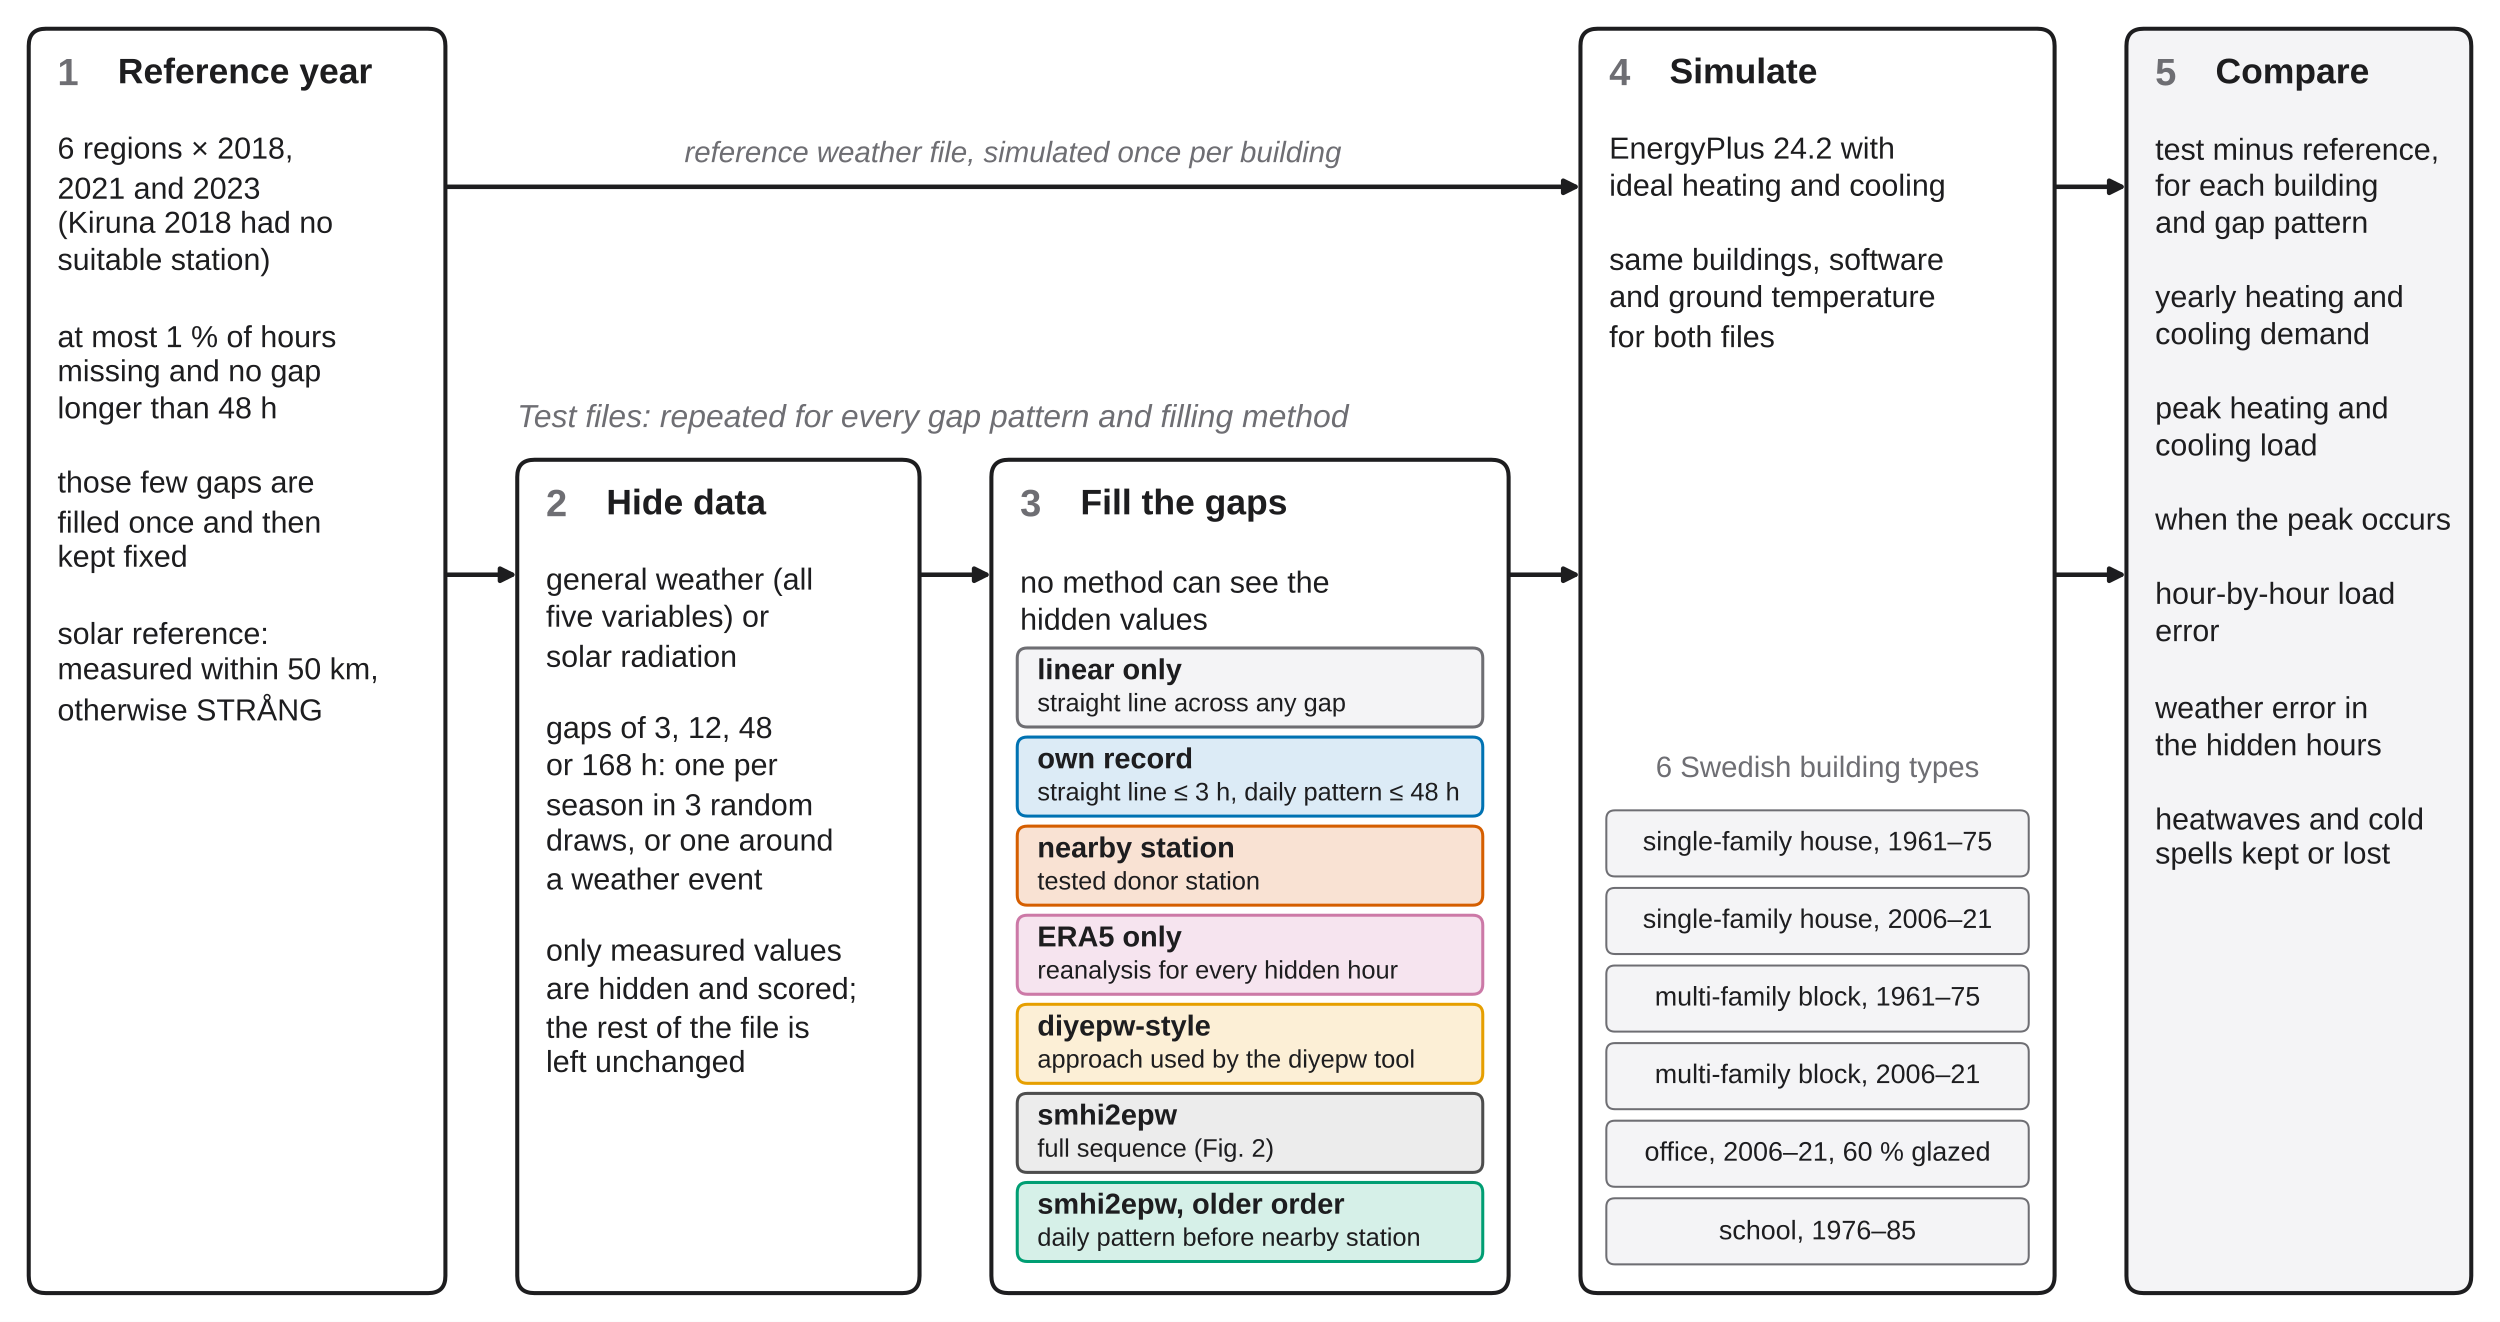
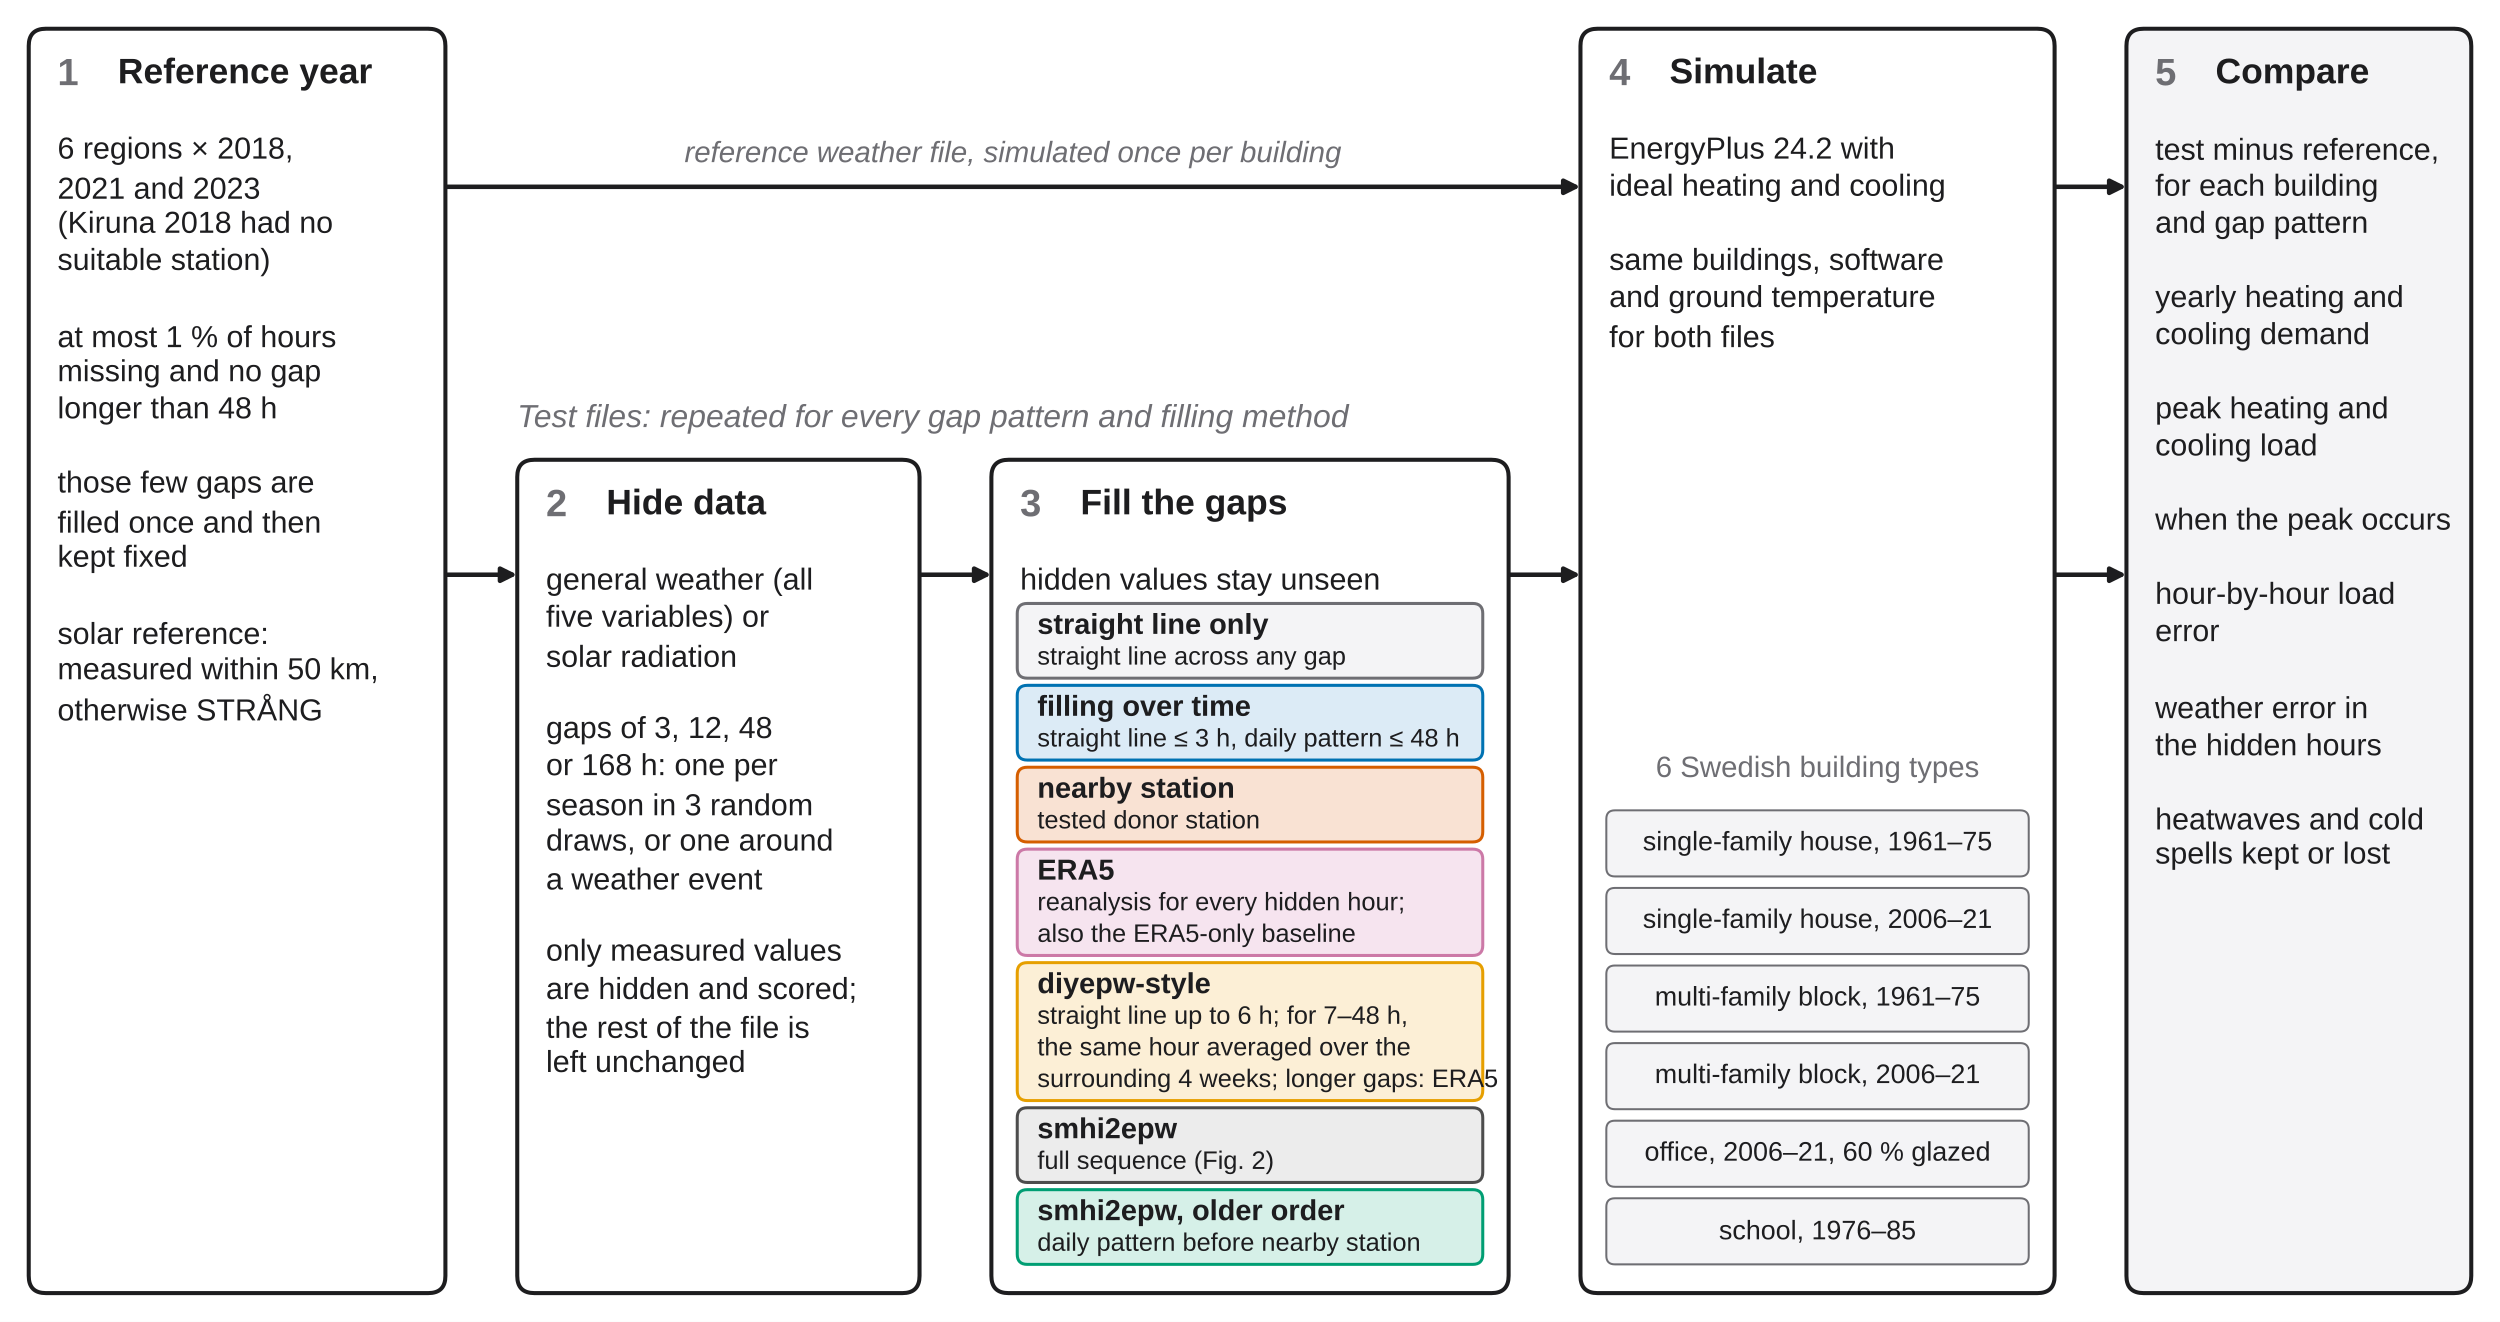
<svg xmlns="http://www.w3.org/2000/svg" width="493.228pt" height="260.787pt" viewBox="0 0 493.228 260.787" version="1.1">
  <defs>
    <style type="text/css">*{stroke-linejoin: round; stroke-linecap: butt}</style>
  </defs>
  <g id="figure_1">
    <g id="patch_1">
      <path d="M 0 260.787  L 493.228 260.787  L 493.228 0  L 0 0  z " style="fill: #ffffff" />
    </g>
    <g id="axes_1">
      <g id="patch_2">
-         <path d="M 87.874 36.85  Q 199.843 36.85 310.805 36.85  " clip-path="url(#p660ad2a174)" style="fill: none; stroke: #1d1d1f; stroke-width: 0.9; stroke-linecap: round" />
-         <path d="M 308.405 35.65  L 310.805 36.85  L 308.405 38.05  z " clip-path="url(#p660ad2a174)" style="fill: #1d1d1f; stroke: #1d1d1f; stroke-width: 0.9; stroke-linecap: round" />
+         <path d="M 87.874 36.85  Q 199.843 36.85 310.805 36.85  " clip-path="url(#p41875231a7)" style="fill: none; stroke: #1d1d1f; stroke-width: 0.9; stroke-linecap: round" />
+         <path d="M 308.405 35.65  L 310.805 36.85  L 308.405 38.05  z " clip-path="url(#p41875231a7)" style="fill: #1d1d1f; stroke: #1d1d1f; stroke-width: 0.9; stroke-linecap: round" />
      </g>
      <g id="patch_3">
-         <path d="M 405.354 36.85  Q 412.441 36.85 418.521 36.85  " clip-path="url(#p660ad2a174)" style="fill: none; stroke: #1d1d1f; stroke-width: 0.9; stroke-linecap: round" />
-         <path d="M 416.121 35.65  L 418.521 36.85  L 416.121 38.05  z " clip-path="url(#p660ad2a174)" style="fill: #1d1d1f; stroke: #1d1d1f; stroke-width: 0.9; stroke-linecap: round" />
+         <path d="M 405.354 36.85  Q 412.441 36.85 418.521 36.85  " clip-path="url(#p41875231a7)" style="fill: none; stroke: #1d1d1f; stroke-width: 0.9; stroke-linecap: round" />
+         <path d="M 416.121 35.65  L 418.521 36.85  L 416.121 38.05  z " clip-path="url(#p41875231a7)" style="fill: #1d1d1f; stroke: #1d1d1f; stroke-width: 0.9; stroke-linecap: round" />
      </g>
      <g id="patch_4">
-         <path d="M 87.874 113.386  Q 94.961 113.386 101.041 113.386  " clip-path="url(#p660ad2a174)" style="fill: none; stroke: #1d1d1f; stroke-width: 0.9; stroke-linecap: round" />
-         <path d="M 98.641 112.186  L 101.041 113.386  L 98.641 114.586  z " clip-path="url(#p660ad2a174)" style="fill: #1d1d1f; stroke: #1d1d1f; stroke-width: 0.9; stroke-linecap: round" />
+         <path d="M 87.874 113.386  Q 94.961 113.386 101.041 113.386  " clip-path="url(#p41875231a7)" style="fill: none; stroke: #1d1d1f; stroke-width: 0.9; stroke-linecap: round" />
+         <path d="M 98.641 112.186  L 101.041 113.386  L 98.641 114.586  z " clip-path="url(#p41875231a7)" style="fill: #1d1d1f; stroke: #1d1d1f; stroke-width: 0.9; stroke-linecap: round" />
      </g>
      <g id="patch_5">
-         <path d="M 181.417 113.386  Q 188.504 113.386 194.584 113.386  " clip-path="url(#p660ad2a174)" style="fill: none; stroke: #1d1d1f; stroke-width: 0.9; stroke-linecap: round" />
-         <path d="M 192.184 112.186  L 194.584 113.386  L 192.184 114.586  z " clip-path="url(#p660ad2a174)" style="fill: #1d1d1f; stroke: #1d1d1f; stroke-width: 0.9; stroke-linecap: round" />
+         <path d="M 181.417 113.386  Q 188.504 113.386 194.584 113.386  " clip-path="url(#p41875231a7)" style="fill: none; stroke: #1d1d1f; stroke-width: 0.9; stroke-linecap: round" />
+         <path d="M 192.184 112.186  L 194.584 113.386  L 192.184 114.586  z " clip-path="url(#p41875231a7)" style="fill: #1d1d1f; stroke: #1d1d1f; stroke-width: 0.9; stroke-linecap: round" />
      </g>
      <g id="patch_6">
-         <path d="M 297.638 113.386  Q 304.724 113.386 310.805 113.386  " clip-path="url(#p660ad2a174)" style="fill: none; stroke: #1d1d1f; stroke-width: 0.9; stroke-linecap: round" />
-         <path d="M 308.405 112.186  L 310.805 113.386  L 308.405 114.586  z " clip-path="url(#p660ad2a174)" style="fill: #1d1d1f; stroke: #1d1d1f; stroke-width: 0.9; stroke-linecap: round" />
+         <path d="M 297.638 113.386  Q 304.724 113.386 310.805 113.386  " clip-path="url(#p41875231a7)" style="fill: none; stroke: #1d1d1f; stroke-width: 0.9; stroke-linecap: round" />
+         <path d="M 308.405 112.186  L 310.805 113.386  L 308.405 114.586  z " clip-path="url(#p41875231a7)" style="fill: #1d1d1f; stroke: #1d1d1f; stroke-width: 0.9; stroke-linecap: round" />
      </g>
      <g id="patch_7">
-         <path d="M 405.354 113.386  Q 412.441 113.386 418.521 113.386  " clip-path="url(#p660ad2a174)" style="fill: none; stroke: #1d1d1f; stroke-width: 0.9; stroke-linecap: round" />
-         <path d="M 416.121 112.186  L 418.521 113.386  L 416.121 114.586  z " clip-path="url(#p660ad2a174)" style="fill: #1d1d1f; stroke: #1d1d1f; stroke-width: 0.9; stroke-linecap: round" />
+         <path d="M 405.354 113.386  Q 412.441 113.386 418.521 113.386  " clip-path="url(#p41875231a7)" style="fill: none; stroke: #1d1d1f; stroke-width: 0.9; stroke-linecap: round" />
+         <path d="M 416.121 112.186  L 418.521 113.386  L 416.121 114.586  z " clip-path="url(#p41875231a7)" style="fill: #1d1d1f; stroke: #1d1d1f; stroke-width: 0.9; stroke-linecap: round" />
      </g>
      <g id="patch_8">
-         <path d="M 9.071 255.118  L 84.472 255.118  Q 87.874 255.118 87.874 251.717  L 87.874 9.071  Q 87.874 5.669 84.472 5.669  L 9.071 5.669  Q 5.669 5.669 5.669 9.071  L 5.669 251.717  Q 5.669 255.118 9.071 255.118  z " clip-path="url(#p660ad2a174)" style="fill: #ffffff; stroke: #1d1d1f; stroke-width: 0.8; stroke-linejoin: miter" />
+         <path d="M 9.071 255.118  L 84.472 255.118  Q 87.874 255.118 87.874 251.717  L 87.874 9.071  Q 87.874 5.669 84.472 5.669  L 9.071 5.669  Q 5.669 5.669 5.669 9.071  L 5.669 251.717  Q 5.669 255.118 9.071 255.118  z " clip-path="url(#p41875231a7)" style="fill: #ffffff; stroke: #1d1d1f; stroke-width: 0.8; stroke-linejoin: miter" />
      </g>
      <g id="patch_9">
-         <path d="M 105.449 255.118  L 178.016 255.118  Q 181.417 255.118 181.417 251.717  L 181.417 94.11  Q 181.417 90.709 178.016 90.709  L 105.449 90.709  Q 102.047 90.709 102.047 94.11  L 102.047 251.717  Q 102.047 255.118 105.449 255.118  z " clip-path="url(#p660ad2a174)" style="fill: #ffffff; stroke: #1d1d1f; stroke-width: 0.8; stroke-linejoin: miter" />
+         <path d="M 105.449 255.118  L 178.016 255.118  Q 181.417 255.118 181.417 251.717  L 181.417 94.11  Q 181.417 90.709 178.016 90.709  L 105.449 90.709  Q 102.047 90.709 102.047 94.11  L 102.047 251.717  Q 102.047 255.118 105.449 255.118  z " clip-path="url(#p41875231a7)" style="fill: #ffffff; stroke: #1d1d1f; stroke-width: 0.8; stroke-linejoin: miter" />
      </g>
      <g id="patch_10">
-         <path d="M 198.992 255.118  L 294.236 255.118  Q 297.638 255.118 297.638 251.717  L 297.638 94.11  Q 297.638 90.709 294.236 90.709  L 198.992 90.709  Q 195.591 90.709 195.591 94.11  L 195.591 251.717  Q 195.591 255.118 198.992 255.118  z " clip-path="url(#p660ad2a174)" style="fill: #ffffff; stroke: #1d1d1f; stroke-width: 0.8; stroke-linejoin: miter" />
+         <path d="M 198.992 255.118  L 294.236 255.118  Q 297.638 255.118 297.638 251.717  L 297.638 94.11  Q 297.638 90.709 294.236 90.709  L 198.992 90.709  Q 195.591 90.709 195.591 94.11  L 195.591 251.717  Q 195.591 255.118 198.992 255.118  z " clip-path="url(#p41875231a7)" style="fill: #ffffff; stroke: #1d1d1f; stroke-width: 0.8; stroke-linejoin: miter" />
      </g>
      <g id="patch_11">
-         <path d="M 202.677 143.433  L 290.551 143.433  Q 292.535 143.433 292.535 141.449  L 292.535 129.827  Q 292.535 127.843 290.551 127.843  L 202.677 127.843  Q 200.693 127.843 200.693 129.827  L 200.693 141.449  Q 200.693 143.433 202.677 143.433  z " clip-path="url(#p660ad2a174)" style="fill: #f4f4f6; stroke: #6e6e73; stroke-width: 0.6; stroke-linejoin: miter" />
+         <path d="M 202.677 133.795  L 290.551 133.795  Q 292.535 133.795 292.535 131.811  L 292.535 121.039  Q 292.535 119.055 290.551 119.055  L 202.677 119.055  Q 200.693 119.055 200.693 121.039  L 200.693 131.811  Q 200.693 133.795 202.677 133.795  z " clip-path="url(#p41875231a7)" style="fill: #f4f4f6; stroke: #6e6e73; stroke-width: 0.6; stroke-linejoin: miter" />
      </g>
      <g id="patch_12">
-         <path d="M 202.677 161.008  L 290.551 161.008  Q 292.535 161.008 292.535 159.024  L 292.535 147.402  Q 292.535 145.417 290.551 145.417  L 202.677 145.417  Q 200.693 145.417 200.693 147.402  L 200.693 159.024  Q 200.693 161.008 202.677 161.008  z " clip-path="url(#p660ad2a174)" style="fill: #dcebf6; stroke: #0072b2; stroke-width: 0.6; stroke-linejoin: miter" />
+         <path d="M 202.677 149.953  L 290.551 149.953  Q 292.535 149.953 292.535 147.969  L 292.535 137.197  Q 292.535 135.213 290.551 135.213  L 202.677 135.213  Q 200.693 135.213 200.693 137.197  L 200.693 147.969  Q 200.693 149.953 202.677 149.953  z " clip-path="url(#p41875231a7)" style="fill: #dcebf6; stroke: #0072b2; stroke-width: 0.6; stroke-linejoin: miter" />
      </g>
      <g id="patch_13">
-         <path d="M 202.677 178.583  L 290.551 178.583  Q 292.535 178.583 292.535 176.598  L 292.535 164.976  Q 292.535 162.992 290.551 162.992  L 202.677 162.992  Q 200.693 162.992 200.693 164.976  L 200.693 176.598  Q 200.693 178.583 202.677 178.583  z " clip-path="url(#p660ad2a174)" style="fill: #f9e2d3; stroke: #d55e00; stroke-width: 0.6; stroke-linejoin: miter" />
+         <path d="M 202.677 166.11  L 290.551 166.11  Q 292.535 166.11 292.535 164.126  L 292.535 153.354  Q 292.535 151.37 290.551 151.37  L 202.677 151.37  Q 200.693 151.37 200.693 153.354  L 200.693 164.126  Q 200.693 166.11 202.677 166.11  z " clip-path="url(#p41875231a7)" style="fill: #f9e2d3; stroke: #d55e00; stroke-width: 0.6; stroke-linejoin: miter" />
      </g>
      <g id="patch_14">
-         <path d="M 202.677 196.157  L 290.551 196.157  Q 292.535 196.157 292.535 194.173  L 292.535 182.551  Q 292.535 180.567 290.551 180.567  L 202.677 180.567  Q 200.693 180.567 200.693 182.551  L 200.693 194.173  Q 200.693 196.157 202.677 196.157  z " clip-path="url(#p660ad2a174)" style="fill: #f6e4ef; stroke: #cc79a7; stroke-width: 0.6; stroke-linejoin: miter" />
+         <path d="M 202.677 188.504  L 290.551 188.504  Q 292.535 188.504 292.535 186.52  L 292.535 169.512  Q 292.535 167.528 290.551 167.528  L 202.677 167.528  Q 200.693 167.528 200.693 169.512  L 200.693 186.52  Q 200.693 188.504 202.677 188.504  z " clip-path="url(#p41875231a7)" style="fill: #f6e4ef; stroke: #cc79a7; stroke-width: 0.6; stroke-linejoin: miter" />
      </g>
      <g id="patch_15">
-         <path d="M 202.677 213.732  L 290.551 213.732  Q 292.535 213.732 292.535 211.748  L 292.535 200.126  Q 292.535 198.142 290.551 198.142  L 202.677 198.142  Q 200.693 198.142 200.693 200.126  L 200.693 211.748  Q 200.693 213.732 202.677 213.732  z " clip-path="url(#p660ad2a174)" style="fill: #fcefd6; stroke: #e69f00; stroke-width: 0.6; stroke-linejoin: miter" />
+         <path d="M 202.677 217.134  L 290.551 217.134  Q 292.535 217.134 292.535 215.15  L 292.535 191.906  Q 292.535 189.921 290.551 189.921  L 202.677 189.921  Q 200.693 189.921 200.693 191.906  L 200.693 215.15  Q 200.693 217.134 202.677 217.134  z " clip-path="url(#p41875231a7)" style="fill: #fcefd6; stroke: #e69f00; stroke-width: 0.6; stroke-linejoin: miter" />
      </g>
      <g id="patch_16">
-         <path d="M 202.677 231.307  L 290.551 231.307  Q 292.535 231.307 292.535 229.323  L 292.535 217.701  Q 292.535 215.717 290.551 215.717  L 202.677 215.717  Q 200.693 215.717 200.693 217.701  L 200.693 229.323  Q 200.693 231.307 202.677 231.307  z " clip-path="url(#p660ad2a174)" style="fill: #ececec; stroke: #4d4d4d; stroke-width: 0.6; stroke-linejoin: miter" />
+         <path d="M 202.677 233.291  L 290.551 233.291  Q 292.535 233.291 292.535 231.307  L 292.535 220.535  Q 292.535 218.551 290.551 218.551  L 202.677 218.551  Q 200.693 218.551 200.693 220.535  L 200.693 231.307  Q 200.693 233.291 202.677 233.291  z " clip-path="url(#p41875231a7)" style="fill: #ececec; stroke: #4d4d4d; stroke-width: 0.6; stroke-linejoin: miter" />
      </g>
      <g id="patch_17">
-         <path d="M 202.677 248.882  L 290.551 248.882  Q 292.535 248.882 292.535 246.898  L 292.535 235.276  Q 292.535 233.291 290.551 233.291  L 202.677 233.291  Q 200.693 233.291 200.693 235.276  L 200.693 246.898  Q 200.693 248.882 202.677 248.882  z " clip-path="url(#p660ad2a174)" style="fill: #d6f0e8; stroke: #009e73; stroke-width: 0.6; stroke-linejoin: miter" />
+         <path d="M 202.677 249.449  L 290.551 249.449  Q 292.535 249.449 292.535 247.465  L 292.535 236.693  Q 292.535 234.709 290.551 234.709  L 202.677 234.709  Q 200.693 234.709 200.693 236.693  L 200.693 247.465  Q 200.693 249.449 202.677 249.449  z " clip-path="url(#p41875231a7)" style="fill: #d6f0e8; stroke: #009e73; stroke-width: 0.6; stroke-linejoin: miter" />
      </g>
      <g id="patch_18">
-         <path d="M 315.213 255.118  L 401.953 255.118  Q 405.354 255.118 405.354 251.717  L 405.354 9.071  Q 405.354 5.669 401.953 5.669  L 315.213 5.669  Q 311.811 5.669 311.811 9.071  L 311.811 251.717  Q 311.811 255.118 315.213 255.118  z " clip-path="url(#p660ad2a174)" style="fill: #ffffff; stroke: #1d1d1f; stroke-width: 0.8; stroke-linejoin: miter" />
+         <path d="M 315.213 255.118  L 401.953 255.118  Q 405.354 255.118 405.354 251.717  L 405.354 9.071  Q 405.354 5.669 401.953 5.669  L 315.213 5.669  Q 311.811 5.669 311.811 9.071  L 311.811 251.717  Q 311.811 255.118 315.213 255.118  z " clip-path="url(#p41875231a7)" style="fill: #ffffff; stroke: #1d1d1f; stroke-width: 0.8; stroke-linejoin: miter" />
      </g>
      <g id="patch_19">
-         <path d="M 318.614 249.449  L 398.551 249.449  Q 400.252 249.449 400.252 247.748  L 400.252 238.11  Q 400.252 236.409 398.551 236.409  L 318.614 236.409  Q 316.913 236.409 316.913 238.11  L 316.913 247.748  Q 316.913 249.449 318.614 249.449  z " clip-path="url(#p660ad2a174)" style="fill: #f4f4f6; stroke: #6e6e73; stroke-width: 0.4; stroke-linejoin: miter" />
+         <path d="M 318.614 249.449  L 398.551 249.449  Q 400.252 249.449 400.252 247.748  L 400.252 238.11  Q 400.252 236.409 398.551 236.409  L 318.614 236.409  Q 316.913 236.409 316.913 238.11  L 316.913 247.748  Q 316.913 249.449 318.614 249.449  z " clip-path="url(#p41875231a7)" style="fill: #f4f4f6; stroke: #6e6e73; stroke-width: 0.4; stroke-linejoin: miter" />
      </g>
      <g id="patch_20">
-         <path d="M 318.614 234.142  L 398.551 234.142  Q 400.252 234.142 400.252 232.441  L 400.252 222.803  Q 400.252 221.102 398.551 221.102  L 318.614 221.102  Q 316.913 221.102 316.913 222.803  L 316.913 232.441  Q 316.913 234.142 318.614 234.142  z " clip-path="url(#p660ad2a174)" style="fill: #f4f4f6; stroke: #6e6e73; stroke-width: 0.4; stroke-linejoin: miter" />
+         <path d="M 318.614 234.142  L 398.551 234.142  Q 400.252 234.142 400.252 232.441  L 400.252 222.803  Q 400.252 221.102 398.551 221.102  L 318.614 221.102  Q 316.913 221.102 316.913 222.803  L 316.913 232.441  Q 316.913 234.142 318.614 234.142  z " clip-path="url(#p41875231a7)" style="fill: #f4f4f6; stroke: #6e6e73; stroke-width: 0.4; stroke-linejoin: miter" />
      </g>
      <g id="patch_21">
-         <path d="M 318.614 218.835  L 398.551 218.835  Q 400.252 218.835 400.252 217.134  L 400.252 207.496  Q 400.252 205.795 398.551 205.795  L 318.614 205.795  Q 316.913 205.795 316.913 207.496  L 316.913 217.134  Q 316.913 218.835 318.614 218.835  z " clip-path="url(#p660ad2a174)" style="fill: #f4f4f6; stroke: #6e6e73; stroke-width: 0.4; stroke-linejoin: miter" />
+         <path d="M 318.614 218.835  L 398.551 218.835  Q 400.252 218.835 400.252 217.134  L 400.252 207.496  Q 400.252 205.795 398.551 205.795  L 318.614 205.795  Q 316.913 205.795 316.913 207.496  L 316.913 217.134  Q 316.913 218.835 318.614 218.835  z " clip-path="url(#p41875231a7)" style="fill: #f4f4f6; stroke: #6e6e73; stroke-width: 0.4; stroke-linejoin: miter" />
      </g>
      <g id="patch_22">
-         <path d="M 318.614 203.528  L 398.551 203.528  Q 400.252 203.528 400.252 201.827  L 400.252 192.189  Q 400.252 190.488 398.551 190.488  L 318.614 190.488  Q 316.913 190.488 316.913 192.189  L 316.913 201.827  Q 316.913 203.528 318.614 203.528  z " clip-path="url(#p660ad2a174)" style="fill: #f4f4f6; stroke: #6e6e73; stroke-width: 0.4; stroke-linejoin: miter" />
+         <path d="M 318.614 203.528  L 398.551 203.528  Q 400.252 203.528 400.252 201.827  L 400.252 192.189  Q 400.252 190.488 398.551 190.488  L 318.614 190.488  Q 316.913 190.488 316.913 192.189  L 316.913 201.827  Q 316.913 203.528 318.614 203.528  z " clip-path="url(#p41875231a7)" style="fill: #f4f4f6; stroke: #6e6e73; stroke-width: 0.4; stroke-linejoin: miter" />
      </g>
      <g id="patch_23">
-         <path d="M 318.614 188.22  L 398.551 188.22  Q 400.252 188.22 400.252 186.52  L 400.252 176.882  Q 400.252 175.181 398.551 175.181  L 318.614 175.181  Q 316.913 175.181 316.913 176.882  L 316.913 186.52  Q 316.913 188.22 318.614 188.22  z " clip-path="url(#p660ad2a174)" style="fill: #f4f4f6; stroke: #6e6e73; stroke-width: 0.4; stroke-linejoin: miter" />
+         <path d="M 318.614 188.22  L 398.551 188.22  Q 400.252 188.22 400.252 186.52  L 400.252 176.882  Q 400.252 175.181 398.551 175.181  L 318.614 175.181  Q 316.913 175.181 316.913 176.882  L 316.913 186.52  Q 316.913 188.22 318.614 188.22  z " clip-path="url(#p41875231a7)" style="fill: #f4f4f6; stroke: #6e6e73; stroke-width: 0.4; stroke-linejoin: miter" />
      </g>
      <g id="patch_24">
-         <path d="M 318.614 172.913  L 398.551 172.913  Q 400.252 172.913 400.252 171.213  L 400.252 161.575  Q 400.252 159.874 398.551 159.874  L 318.614 159.874  Q 316.913 159.874 316.913 161.575  L 316.913 171.213  Q 316.913 172.913 318.614 172.913  z " clip-path="url(#p660ad2a174)" style="fill: #f4f4f6; stroke: #6e6e73; stroke-width: 0.4; stroke-linejoin: miter" />
+         <path d="M 318.614 172.913  L 398.551 172.913  Q 400.252 172.913 400.252 171.213  L 400.252 161.575  Q 400.252 159.874 398.551 159.874  L 318.614 159.874  Q 316.913 159.874 316.913 161.575  L 316.913 171.213  Q 316.913 172.913 318.614 172.913  z " clip-path="url(#p41875231a7)" style="fill: #f4f4f6; stroke: #6e6e73; stroke-width: 0.4; stroke-linejoin: miter" />
      </g>
      <g id="patch_25">
-         <path d="M 422.929 255.118  L 484.157 255.118  Q 487.559 255.118 487.559 251.717  L 487.559 9.071  Q 487.559 5.669 484.157 5.669  L 422.929 5.669  Q 419.528 5.669 419.528 9.071  L 419.528 251.717  Q 419.528 255.118 422.929 255.118  z " clip-path="url(#p660ad2a174)" style="fill: #f4f4f6; stroke: #1d1d1f; stroke-width: 0.8; stroke-linejoin: miter" />
+         <path d="M 422.929 255.118  L 484.157 255.118  Q 487.559 255.118 487.559 251.717  L 487.559 9.071  Q 487.559 5.669 484.157 5.669  L 422.929 5.669  Q 419.528 5.669 419.528 9.071  L 419.528 251.717  Q 419.528 255.118 422.929 255.118  z " clip-path="url(#p41875231a7)" style="fill: #f4f4f6; stroke: #1d1d1f; stroke-width: 0.8; stroke-linejoin: miter" />
      </g>
      <g id="text_1">
        <text style="font-style: italic; font-size: 6.3px; font-family: 'Arial', 'Helvetica', 'Liberation Sans', 'DejaVu Sans', sans-serif; text-anchor: start; fill: #6e6e73" x="102.047" y="84.263" transform="rotate(-0 102.0472 84.26336)">Test files: repeated for every gap pattern and filling method</text>
      </g>
      <g id="text_2">
        <text style="font-weight: 700; font-size: 7.5px; font-family: 'Arial', 'Helvetica', 'Liberation Sans', 'DejaVu Sans', sans-serif; text-anchor: start; fill: #6e6e73" x="11.339" y="16.799" transform="rotate(-0 11.33858 16.79879)">1</text>
      </g>
      <g id="text_3">
        <text style="font-weight: 700; font-size: 7px; font-family: 'Arial', 'Helvetica', 'Liberation Sans', 'DejaVu Sans', sans-serif; text-anchor: start; fill: #1d1d1f" x="23.244" y="16.435" transform="rotate(-0 23.24409 16.43477)">Reference year</text>
      </g>
      <g id="text_4">
        <text style="font-size: 6px; font-family: 'Arial', 'Helvetica', 'Liberation Sans', 'DejaVu Sans', sans-serif; fill: #1d1d1f" transform="translate(11.33858 31.29036)">6 regions × 2018,</text>
        <text style="font-size: 6px; font-family: 'Arial', 'Helvetica', 'Liberation Sans', 'DejaVu Sans', sans-serif; fill: #1d1d1f" transform="translate(11.33858 39.20345)">2021 and 2023</text>
        <text style="font-size: 6px; font-family: 'Arial', 'Helvetica', 'Liberation Sans', 'DejaVu Sans', sans-serif; fill: #1d1d1f" transform="translate(11.33858 45.932)">(Kiruna 2018 had no</text>
        <text style="font-size: 6px; font-family: 'Arial', 'Helvetica', 'Liberation Sans', 'DejaVu Sans', sans-serif; fill: #1d1d1f" transform="translate(11.33858 53.25212)">suitable station)</text>
        <text style="font-size: 6px; font-family: 'Arial', 'Helvetica', 'Liberation Sans', 'DejaVu Sans', sans-serif; fill: #1d1d1f" transform="translate(11.33858 59.01927)" />
        <text style="font-size: 6px; font-family: 'Arial', 'Helvetica', 'Liberation Sans', 'DejaVu Sans', sans-serif; fill: #1d1d1f" transform="translate(11.33858 68.48392)">at most 1 % of hours</text>
        <text style="font-size: 6px; font-family: 'Arial', 'Helvetica', 'Liberation Sans', 'DejaVu Sans', sans-serif; fill: #1d1d1f" transform="translate(11.33858 75.21106)">missing and no gap</text>
        <text style="font-size: 6px; font-family: 'Arial', 'Helvetica', 'Liberation Sans', 'DejaVu Sans', sans-serif; fill: #1d1d1f" transform="translate(11.33858 82.53118)">longer than 48 h</text>
        <text style="font-size: 6px; font-family: 'Arial', 'Helvetica', 'Liberation Sans', 'DejaVu Sans', sans-serif; fill: #1d1d1f" transform="translate(11.33858 88.29974)" />
        <text style="font-size: 6px; font-family: 'Arial', 'Helvetica', 'Liberation Sans', 'DejaVu Sans', sans-serif; fill: #1d1d1f" transform="translate(11.33858 97.17142)">those few gaps are</text>
        <text style="font-size: 6px; font-family: 'Arial', 'Helvetica', 'Liberation Sans', 'DejaVu Sans', sans-serif; fill: #1d1d1f" transform="translate(11.33858 105.0845)">filled once and then</text>
        <text style="font-size: 6px; font-family: 'Arial', 'Helvetica', 'Liberation Sans', 'DejaVu Sans', sans-serif; fill: #1d1d1f" transform="translate(11.33858 111.8117)">kept fixed</text>
        <text style="font-size: 6px; font-family: 'Arial', 'Helvetica', 'Liberation Sans', 'DejaVu Sans', sans-serif; fill: #1d1d1f" transform="translate(11.33858 117.5802)" />
        <text style="font-size: 6px; font-family: 'Arial', 'Helvetica', 'Liberation Sans', 'DejaVu Sans', sans-serif; fill: #1d1d1f" transform="translate(11.33858 127.0449)">solar reference:</text>
        <text style="font-size: 6px; font-family: 'Arial', 'Helvetica', 'Liberation Sans', 'DejaVu Sans', sans-serif; fill: #1d1d1f" transform="translate(11.33858 134.0106)">measured within 50 km,</text>
        <text style="font-size: 6px; font-family: 'Arial', 'Helvetica', 'Liberation Sans', 'DejaVu Sans', sans-serif; fill: #1d1d1f" transform="translate(11.33858 142.1285)">otherwise STRÅNG</text>
      </g>
      <g id="text_5">
        <text style="font-weight: 700; font-size: 7.5px; font-family: 'Arial', 'Helvetica', 'Liberation Sans', 'DejaVu Sans', sans-serif; text-anchor: start; fill: #6e6e73" x="107.717" y="101.838" transform="rotate(-0 107.7165 101.8382)">2</text>
      </g>
      <g id="text_6">
        <text style="font-weight: 700; font-size: 7px; font-family: 'Arial', 'Helvetica', 'Liberation Sans', 'DejaVu Sans', sans-serif; text-anchor: start; fill: #1d1d1f" x="119.622" y="101.474" transform="rotate(-0 119.622 101.4741)">Hide data</text>
      </g>
      <g id="text_7">
        <text style="font-size: 6px; font-family: 'Arial', 'Helvetica', 'Liberation Sans', 'DejaVu Sans', sans-serif; fill: #1d1d1f" transform="translate(107.7165 116.3297)">general weather (all</text>
        <text style="font-size: 6px; font-family: 'Arial', 'Helvetica', 'Liberation Sans', 'DejaVu Sans', sans-serif; fill: #1d1d1f" transform="translate(107.7165 123.6513)">five variables) or</text>
        <text style="font-size: 6px; font-family: 'Arial', 'Helvetica', 'Liberation Sans', 'DejaVu Sans', sans-serif; fill: #1d1d1f" transform="translate(107.7165 131.5629)">solar radiation</text>
        <text style="font-size: 6px; font-family: 'Arial', 'Helvetica', 'Liberation Sans', 'DejaVu Sans', sans-serif; fill: #1d1d1f" transform="translate(107.7165 136.7385)" />
        <text style="font-size: 6px; font-family: 'Arial', 'Helvetica', 'Liberation Sans', 'DejaVu Sans', sans-serif; fill: #1d1d1f" transform="translate(107.7165 145.6069)">gaps of 3, 12, 48</text>
        <text style="font-size: 6px; font-family: 'Arial', 'Helvetica', 'Liberation Sans', 'DejaVu Sans', sans-serif; fill: #1d1d1f" transform="translate(107.7165 152.9303)">or 168 h: one per</text>
        <text style="font-size: 6px; font-family: 'Arial', 'Helvetica', 'Liberation Sans', 'DejaVu Sans', sans-serif; fill: #1d1d1f" transform="translate(107.7165 160.8434)">season in 3 random</text>
        <text style="font-size: 6px; font-family: 'Arial', 'Helvetica', 'Liberation Sans', 'DejaVu Sans', sans-serif; fill: #1d1d1f" transform="translate(107.7165 167.8091)">draws, or one around</text>
        <text style="font-size: 6px; font-family: 'Arial', 'Helvetica', 'Liberation Sans', 'DejaVu Sans', sans-serif; fill: #1d1d1f" transform="translate(107.7165 175.4836)">a weather event</text>
        <text style="font-size: 6px; font-family: 'Arial', 'Helvetica', 'Liberation Sans', 'DejaVu Sans', sans-serif; fill: #1d1d1f" transform="translate(107.7165 180.6592)" />
        <text style="font-size: 6px; font-family: 'Arial', 'Helvetica', 'Liberation Sans', 'DejaVu Sans', sans-serif; fill: #1d1d1f" transform="translate(107.7165 189.5309)">only measured values</text>
        <text style="font-size: 6px; font-family: 'Arial', 'Helvetica', 'Liberation Sans', 'DejaVu Sans', sans-serif; fill: #1d1d1f" transform="translate(107.7165 197.0896)">are hidden and scored;</text>
        <text style="font-size: 6px; font-family: 'Arial', 'Helvetica', 'Liberation Sans', 'DejaVu Sans', sans-serif; fill: #1d1d1f" transform="translate(107.7165 204.7641)">the rest of the file is</text>
        <text style="font-size: 6px; font-family: 'Arial', 'Helvetica', 'Liberation Sans', 'DejaVu Sans', sans-serif; fill: #1d1d1f" transform="translate(107.7165 211.4913)">left unchanged</text>
      </g>
      <g id="text_8">
        <text style="font-weight: 700; font-size: 7.5px; font-family: 'Arial', 'Helvetica', 'Liberation Sans', 'DejaVu Sans', sans-serif; text-anchor: start; fill: #6e6e73" x="201.26" y="101.838" transform="rotate(-0 201.2598 101.8382)">3</text>
      </g>
      <g id="text_9">
        <text style="font-weight: 700; font-size: 7px; font-family: 'Arial', 'Helvetica', 'Liberation Sans', 'DejaVu Sans', sans-serif; text-anchor: start; fill: #1d1d1f" x="213.165" y="101.474" transform="rotate(-0 213.1654 101.4741)">Fill the gaps</text>
      </g>
      <g id="text_10">
-         <text style="font-size: 6px; font-family: 'Arial', 'Helvetica', 'Liberation Sans', 'DejaVu Sans', sans-serif; fill: #1d1d1f" transform="translate(201.2598 116.9227)">no method can see the</text>
-         <text style="font-size: 6px; font-family: 'Arial', 'Helvetica', 'Liberation Sans', 'DejaVu Sans', sans-serif; fill: #1d1d1f" transform="translate(201.2598 124.2428)">hidden values</text>
+         <text style="font-size: 6px; font-family: 'Arial', 'Helvetica', 'Liberation Sans', 'DejaVu Sans', sans-serif; text-anchor: start; fill: #1d1d1f" x="201.26" y="116.33" transform="rotate(-0 201.2598 116.3297)">hidden values stay unseen</text>
      </g>
      <g id="text_11">
-         <text style="font-weight: 700; font-size: 5.7px; font-family: 'Arial', 'Helvetica', 'Liberation Sans', 'DejaVu Sans', sans-serif; text-anchor: start; fill: #1d1d1f" x="204.661" y="133.995" transform="rotate(-0 204.6614 133.9948)">linear only</text>
+         <text style="font-weight: 700; font-size: 5.7px; font-family: 'Arial', 'Helvetica', 'Liberation Sans', 'DejaVu Sans', sans-serif; text-anchor: start; fill: #1d1d1f" x="204.661" y="125.062" transform="rotate(-0 204.6614 125.0616)">straight line only</text>
      </g>
      <g id="text_12">
-         <text style="font-size: 5px; font-family: 'Arial', 'Helvetica', 'Liberation Sans', 'DejaVu Sans', sans-serif; text-anchor: start; fill: #1d1d1f" x="204.661" y="140.333" transform="rotate(-0 204.6614 140.3333)">straight line across any gap</text>
+         <text style="font-size: 5px; font-family: 'Arial', 'Helvetica', 'Liberation Sans', 'DejaVu Sans', sans-serif; text-anchor: start; fill: #1d1d1f" x="204.661" y="131.121" transform="rotate(-0 204.6614 131.1207)">straight line across any gap</text>
      </g>
      <g id="text_13">
-         <text style="font-weight: 700; font-size: 5.7px; font-family: 'Arial', 'Helvetica', 'Liberation Sans', 'DejaVu Sans', sans-serif; text-anchor: start; fill: #1d1d1f" x="204.661" y="151.57" transform="rotate(-0 204.6614 151.5696)">own record</text>
+         <text style="font-weight: 700; font-size: 5.7px; font-family: 'Arial', 'Helvetica', 'Liberation Sans', 'DejaVu Sans', sans-serif; text-anchor: start; fill: #1d1d1f" x="204.661" y="141.219" transform="rotate(-0 204.6614 141.2191)">filling over time</text>
      </g>
      <g id="text_14">
-         <text style="font-size: 5px; font-family: 'Arial', 'Helvetica', 'Liberation Sans', 'DejaVu Sans', sans-serif; text-anchor: start; fill: #1d1d1f" x="204.661" y="157.908" transform="rotate(-0 204.6614 157.9081)">straight line ≤ 3 h, daily pattern ≤ 48 h</text>
+         <text style="font-size: 5px; font-family: 'Arial', 'Helvetica', 'Liberation Sans', 'DejaVu Sans', sans-serif; text-anchor: start; fill: #1d1d1f" x="204.661" y="147.278" transform="rotate(-0 204.6614 147.2782)">straight line ≤ 3 h, daily pattern ≤ 48 h</text>
      </g>
      <g id="text_15">
-         <text style="font-weight: 700; font-size: 5.7px; font-family: 'Arial', 'Helvetica', 'Liberation Sans', 'DejaVu Sans', sans-serif; text-anchor: start; fill: #1d1d1f" x="204.661" y="169.144" transform="rotate(-0 204.6614 169.1444)">nearby station</text>
+         <text style="font-weight: 700; font-size: 5.7px; font-family: 'Arial', 'Helvetica', 'Liberation Sans', 'DejaVu Sans', sans-serif; text-anchor: start; fill: #1d1d1f" x="204.661" y="157.381" transform="rotate(-0 204.6614 157.3806)">nearby station</text>
      </g>
      <g id="text_16">
-         <text style="font-size: 5px; font-family: 'Arial', 'Helvetica', 'Liberation Sans', 'DejaVu Sans', sans-serif; text-anchor: start; fill: #1d1d1f" x="204.661" y="175.483" transform="rotate(-0 204.6614 175.4829)">tested donor station</text>
+         <text style="font-size: 5px; font-family: 'Arial', 'Helvetica', 'Liberation Sans', 'DejaVu Sans', sans-serif; text-anchor: start; fill: #1d1d1f" x="204.661" y="163.436" transform="rotate(-0 204.6614 163.4357)">tested donor station</text>
      </g>
      <g id="text_17">
-         <text style="font-weight: 700; font-size: 5.7px; font-family: 'Arial', 'Helvetica', 'Liberation Sans', 'DejaVu Sans', sans-serif; text-anchor: start; fill: #1d1d1f" x="204.661" y="186.719" transform="rotate(-0 204.6614 186.7192)">ERA5 only</text>
+         <text style="font-weight: 700; font-size: 5.7px; font-family: 'Arial', 'Helvetica', 'Liberation Sans', 'DejaVu Sans', sans-serif; text-anchor: start; fill: #1d1d1f" x="204.661" y="173.538" transform="rotate(-0 204.6614 173.5381)">ERA5</text>
      </g>
      <g id="text_18">
-         <text style="font-size: 5px; font-family: 'Arial', 'Helvetica', 'Liberation Sans', 'DejaVu Sans', sans-serif; text-anchor: start; fill: #1d1d1f" x="204.661" y="193.058" transform="rotate(-0 204.6614 193.0577)">reanalysis for every hidden hour</text>
+         <text style="font-size: 5px; font-family: 'Arial', 'Helvetica', 'Liberation Sans', 'DejaVu Sans', sans-serif; text-anchor: start; fill: #1d1d1f" x="204.661" y="179.593" transform="rotate(-0 204.6614 179.5932)">reanalysis for every hidden hour;</text>
      </g>
      <g id="text_19">
-         <text style="font-weight: 700; font-size: 5.7px; font-family: 'Arial', 'Helvetica', 'Liberation Sans', 'DejaVu Sans', sans-serif; text-anchor: start; fill: #1d1d1f" x="204.661" y="204.294" transform="rotate(-0 204.6614 204.294)">diyepw-style</text>
+         <text style="font-size: 5px; font-family: 'Arial', 'Helvetica', 'Liberation Sans', 'DejaVu Sans', sans-serif; text-anchor: start; fill: #1d1d1f" x="204.661" y="185.829" transform="rotate(-0 204.6614 185.8294)">also the ERA5-only baseline</text>
      </g>
      <g id="text_20">
-         <text style="font-size: 5px; font-family: 'Arial', 'Helvetica', 'Liberation Sans', 'DejaVu Sans', sans-serif; text-anchor: start; fill: #1d1d1f" x="204.661" y="210.633" transform="rotate(-0 204.6614 210.6325)">approach used by the diyepw tool</text>
+         <text style="font-weight: 700; font-size: 5.7px; font-family: 'Arial', 'Helvetica', 'Liberation Sans', 'DejaVu Sans', sans-serif; text-anchor: start; fill: #1d1d1f" x="204.661" y="195.932" transform="rotate(-0 204.6614 195.9318)">diyepw-style</text>
      </g>
      <g id="text_21">
-         <text style="font-weight: 700; font-size: 5.7px; font-family: 'Arial', 'Helvetica', 'Liberation Sans', 'DejaVu Sans', sans-serif; text-anchor: start; fill: #1d1d1f" x="204.661" y="221.869" transform="rotate(-0 204.6614 221.8688)">smhi2epw</text>
+         <text style="font-size: 5px; font-family: 'Arial', 'Helvetica', 'Liberation Sans', 'DejaVu Sans', sans-serif; text-anchor: start; fill: #1d1d1f" x="204.661" y="201.987" transform="rotate(-0 204.6614 201.9869)">straight line up to 6 h; for 7–48 h,</text>
      </g>
      <g id="text_22">
-         <text style="font-size: 5px; font-family: 'Arial', 'Helvetica', 'Liberation Sans', 'DejaVu Sans', sans-serif; text-anchor: start; fill: #1d1d1f" x="204.661" y="228.207" transform="rotate(-0 204.6614 228.2073)">full sequence (Fig. 2)</text>
+         <text style="font-size: 5px; font-family: 'Arial', 'Helvetica', 'Liberation Sans', 'DejaVu Sans', sans-serif; text-anchor: start; fill: #1d1d1f" x="204.661" y="208.223" transform="rotate(-0 204.6614 208.2231)">the same hour averaged over the</text>
      </g>
      <g id="text_23">
-         <text style="font-weight: 700; font-size: 5.7px; font-family: 'Arial', 'Helvetica', 'Liberation Sans', 'DejaVu Sans', sans-serif; text-anchor: start; fill: #1d1d1f" x="204.661" y="239.444" transform="rotate(-0 204.6614 239.4436)">smhi2epw, older order</text>
+         <text style="font-size: 5px; font-family: 'Arial', 'Helvetica', 'Liberation Sans', 'DejaVu Sans', sans-serif; text-anchor: start; fill: #1d1d1f" x="204.661" y="214.459" transform="rotate(-0 204.6614 214.4593)">surrounding 4 weeks; longer gaps: ERA5</text>
      </g>
      <g id="text_24">
-         <text style="font-size: 5px; font-family: 'Arial', 'Helvetica', 'Liberation Sans', 'DejaVu Sans', sans-serif; text-anchor: start; fill: #1d1d1f" x="204.661" y="245.782" transform="rotate(-0 204.6614 245.7821)">daily pattern before nearby station</text>
+         <text style="font-weight: 700; font-size: 5.7px; font-family: 'Arial', 'Helvetica', 'Liberation Sans', 'DejaVu Sans', sans-serif; text-anchor: start; fill: #1d1d1f" x="204.661" y="224.562" transform="rotate(-0 204.6614 224.5617)">smhi2epw</text>
      </g>
      <g id="text_25">
+         <text style="font-size: 5px; font-family: 'Arial', 'Helvetica', 'Liberation Sans', 'DejaVu Sans', sans-serif; text-anchor: start; fill: #1d1d1f" x="204.661" y="230.617" transform="rotate(-0 204.6614 230.6168)">full sequence (Fig. 2)</text>
+       </g>
+       <g id="text_26">
+         <text style="font-weight: 700; font-size: 5.7px; font-family: 'Arial', 'Helvetica', 'Liberation Sans', 'DejaVu Sans', sans-serif; text-anchor: start; fill: #1d1d1f" x="204.661" y="240.719" transform="rotate(-0 204.6614 240.7192)">smhi2epw, older order</text>
+       </g>
+       <g id="text_27">
+         <text style="font-size: 5px; font-family: 'Arial', 'Helvetica', 'Liberation Sans', 'DejaVu Sans', sans-serif; text-anchor: start; fill: #1d1d1f" x="204.661" y="246.774" transform="rotate(-0 204.6614 246.7743)">daily pattern before nearby station</text>
+       </g>
+       <g id="text_28">
        <text style="font-weight: 700; font-size: 7.5px; font-family: 'Arial', 'Helvetica', 'Liberation Sans', 'DejaVu Sans', sans-serif; text-anchor: start; fill: #6e6e73" x="317.48" y="16.799" transform="rotate(-0 317.4803 16.79879)">4</text>
      </g>
-       <g id="text_26">
+       <g id="text_29">
        <text style="font-weight: 700; font-size: 7px; font-family: 'Arial', 'Helvetica', 'Liberation Sans', 'DejaVu Sans', sans-serif; text-anchor: start; fill: #1d1d1f" x="329.386" y="16.435" transform="rotate(-0 329.3858 16.43477)">Simulate</text>
      </g>
-       <g id="text_27">
+       <g id="text_30">
        <text style="font-size: 6px; font-family: 'Arial', 'Helvetica', 'Liberation Sans', 'DejaVu Sans', sans-serif; fill: #1d1d1f" transform="translate(317.4803 31.29036)">EnergyPlus 24.2 with</text>
        <text style="font-size: 6px; font-family: 'Arial', 'Helvetica', 'Liberation Sans', 'DejaVu Sans', sans-serif; fill: #1d1d1f" transform="translate(317.4803 38.61048)">ideal heating and cooling</text>
        <text style="font-size: 6px; font-family: 'Arial', 'Helvetica', 'Liberation Sans', 'DejaVu Sans', sans-serif; fill: #1d1d1f" transform="translate(317.4803 44.37903)" />
        <text style="font-size: 6px; font-family: 'Arial', 'Helvetica', 'Liberation Sans', 'DejaVu Sans', sans-serif; fill: #1d1d1f" transform="translate(317.4803 53.25071)">same buildings, software</text>
        <text style="font-size: 6px; font-family: 'Arial', 'Helvetica', 'Liberation Sans', 'DejaVu Sans', sans-serif; fill: #1d1d1f" transform="translate(317.4803 60.57083)">and ground temperature</text>
        <text style="font-size: 6px; font-family: 'Arial', 'Helvetica', 'Liberation Sans', 'DejaVu Sans', sans-serif; fill: #1d1d1f" transform="translate(317.4803 68.48392)">for both files</text>
      </g>
-       <g id="text_28">
+       <g id="text_31">
        <text style="font-size: 5.3px; font-family: 'Arial', 'Helvetica', 'Liberation Sans', 'DejaVu Sans', sans-serif; text-anchor: middle; fill: #1d1d1f" x="358.583" y="244.51" transform="rotate(-0 358.5827 244.5104)">school, 1976–85</text>
      </g>
-       <g id="text_29">
+       <g id="text_32">
        <text style="font-size: 5.3px; font-family: 'Arial', 'Helvetica', 'Liberation Sans', 'DejaVu Sans', sans-serif; text-anchor: middle; fill: #1d1d1f" x="358.583" y="228.993" transform="rotate(-0 358.5827 228.9926)">office, 2006–21, 60 % glazed</text>
      </g>
-       <g id="text_30">
+       <g id="text_33">
        <text style="font-size: 5.3px; font-family: 'Arial', 'Helvetica', 'Liberation Sans', 'DejaVu Sans', sans-serif; text-anchor: middle; fill: #1d1d1f" x="358.583" y="213.686" transform="rotate(-0 358.5827 213.6855)">multi-family block, 2006–21</text>
      </g>
-       <g id="text_31">
+       <g id="text_34">
        <text style="font-size: 5.3px; font-family: 'Arial', 'Helvetica', 'Liberation Sans', 'DejaVu Sans', sans-serif; text-anchor: middle; fill: #1d1d1f" x="358.583" y="198.378" transform="rotate(-0 358.5827 198.3784)">multi-family block, 1961–75</text>
      </g>
-       <g id="text_32">
+       <g id="text_35">
        <text style="font-size: 5.3px; font-family: 'Arial', 'Helvetica', 'Liberation Sans', 'DejaVu Sans', sans-serif; text-anchor: middle; fill: #1d1d1f" x="358.583" y="183.071" transform="rotate(-0 358.5827 183.0713)">single-family house, 2006–21</text>
      </g>
-       <g id="text_33">
+       <g id="text_36">
        <text style="font-size: 5.3px; font-family: 'Arial', 'Helvetica', 'Liberation Sans', 'DejaVu Sans', sans-serif; text-anchor: middle; fill: #1d1d1f" x="358.583" y="167.764" transform="rotate(-0 358.5827 167.7642)">single-family house, 1961–75</text>
      </g>
-       <g id="text_34">
+       <g id="text_37">
        <text style="font-size: 5.8px; font-family: 'Arial', 'Helvetica', 'Liberation Sans', 'DejaVu Sans', sans-serif; text-anchor: middle; fill: #6e6e73" x="358.583" y="153.29" transform="rotate(-0 358.5827 153.2899)">6 Swedish building types</text>
      </g>
-       <g id="text_35">
+       <g id="text_38">
        <text style="font-weight: 700; font-size: 7.5px; font-family: 'Arial', 'Helvetica', 'Liberation Sans', 'DejaVu Sans', sans-serif; text-anchor: start; fill: #6e6e73" x="425.197" y="16.799" transform="rotate(-0 425.1968 16.79879)">5</text>
      </g>
-       <g id="text_36">
+       <g id="text_39">
        <text style="font-weight: 700; font-size: 7px; font-family: 'Arial', 'Helvetica', 'Liberation Sans', 'DejaVu Sans', sans-serif; text-anchor: start; fill: #1d1d1f" x="437.102" y="16.435" transform="rotate(-0 437.1024 16.43477)">Compare</text>
      </g>
-       <g id="text_37">
+       <g id="text_40">
        <text style="font-size: 6px; font-family: 'Arial', 'Helvetica', 'Liberation Sans', 'DejaVu Sans', sans-serif; fill: #1d1d1f" transform="translate(425.1968 31.52895)">test minus reference,</text>
        <text style="font-size: 6px; font-family: 'Arial', 'Helvetica', 'Liberation Sans', 'DejaVu Sans', sans-serif; fill: #1d1d1f" transform="translate(425.1968 38.61048)">for each building</text>
        <text style="font-size: 6px; font-family: 'Arial', 'Helvetica', 'Liberation Sans', 'DejaVu Sans', sans-serif; fill: #1d1d1f" transform="translate(425.1968 45.9306)">and gap pattern</text>
        <text style="font-size: 6px; font-family: 'Arial', 'Helvetica', 'Liberation Sans', 'DejaVu Sans', sans-serif; fill: #1d1d1f" transform="translate(425.1968 51.69915)" />
        <text style="font-size: 6px; font-family: 'Arial', 'Helvetica', 'Liberation Sans', 'DejaVu Sans', sans-serif; fill: #1d1d1f" transform="translate(425.1968 60.57083)">yearly heating and</text>
        <text style="font-size: 6px; font-family: 'Arial', 'Helvetica', 'Liberation Sans', 'DejaVu Sans', sans-serif; fill: #1d1d1f" transform="translate(425.1968 67.89095)">cooling demand</text>
        <text style="font-size: 6px; font-family: 'Arial', 'Helvetica', 'Liberation Sans', 'DejaVu Sans', sans-serif; fill: #1d1d1f" transform="translate(425.1968 73.6595)" />
        <text style="font-size: 6px; font-family: 'Arial', 'Helvetica', 'Liberation Sans', 'DejaVu Sans', sans-serif; fill: #1d1d1f" transform="translate(425.1968 82.53118)">peak heating and</text>
        <text style="font-size: 6px; font-family: 'Arial', 'Helvetica', 'Liberation Sans', 'DejaVu Sans', sans-serif; fill: #1d1d1f" transform="translate(425.1968 89.8513)">cooling load</text>
        <text style="font-size: 6px; font-family: 'Arial', 'Helvetica', 'Liberation Sans', 'DejaVu Sans', sans-serif; fill: #1d1d1f" transform="translate(425.1968 95.61985)" />
        <text style="font-size: 6px; font-family: 'Arial', 'Helvetica', 'Liberation Sans', 'DejaVu Sans', sans-serif; fill: #1d1d1f" transform="translate(425.1968 104.4915)">when the peak occurs</text>
        <text style="font-size: 6px; font-family: 'Arial', 'Helvetica', 'Liberation Sans', 'DejaVu Sans', sans-serif; fill: #1d1d1f" transform="translate(425.1968 110.2601)" />
        <text style="font-size: 6px; font-family: 'Arial', 'Helvetica', 'Liberation Sans', 'DejaVu Sans', sans-serif; fill: #1d1d1f" transform="translate(425.1968 119.1318)">hour-by-hour load</text>
        <text style="font-size: 6px; font-family: 'Arial', 'Helvetica', 'Liberation Sans', 'DejaVu Sans', sans-serif; fill: #1d1d1f" transform="translate(425.1968 126.4852)">error</text>
        <text style="font-size: 6px; font-family: 'Arial', 'Helvetica', 'Liberation Sans', 'DejaVu Sans', sans-serif; fill: #1d1d1f" transform="translate(425.1968 132.2204)" />
        <text style="font-size: 6px; font-family: 'Arial', 'Helvetica', 'Liberation Sans', 'DejaVu Sans', sans-serif; fill: #1d1d1f" transform="translate(425.1968 141.6851)">weather error in</text>
        <text style="font-size: 6px; font-family: 'Arial', 'Helvetica', 'Liberation Sans', 'DejaVu Sans', sans-serif; fill: #1d1d1f" transform="translate(425.1968 149.0052)">the hidden hours</text>
        <text style="font-size: 6px; font-family: 'Arial', 'Helvetica', 'Liberation Sans', 'DejaVu Sans', sans-serif; fill: #1d1d1f" transform="translate(425.1968 154.1808)" />
        <text style="font-size: 6px; font-family: 'Arial', 'Helvetica', 'Liberation Sans', 'DejaVu Sans', sans-serif; fill: #1d1d1f" transform="translate(425.1968 163.6454)">heatwaves and cold</text>
        <text style="font-size: 6px; font-family: 'Arial', 'Helvetica', 'Liberation Sans', 'DejaVu Sans', sans-serif; fill: #1d1d1f" transform="translate(425.1968 170.3726)">spells kept or lost</text>
      </g>
-       <g id="text_38">
+       <g id="text_41">
        <text style="font-style: italic; font-size: 5.8px; font-family: 'Arial', 'Helvetica', 'Liberation Sans', 'DejaVu Sans', sans-serif; text-anchor: middle; fill: #6e6e73" x="199.843" y="31.989" transform="rotate(-0 199.8425 31.98858)">reference weather file, simulated once per building</text>
      </g>
    </g>
  </g>
  <defs>
-     <clipPath id="p660ad2a174">
+     <clipPath id="p41875231a7">
      <rect x="0" y="0" width="493.228" height="260.787" />
    </clipPath>
  </defs>
</svg>
